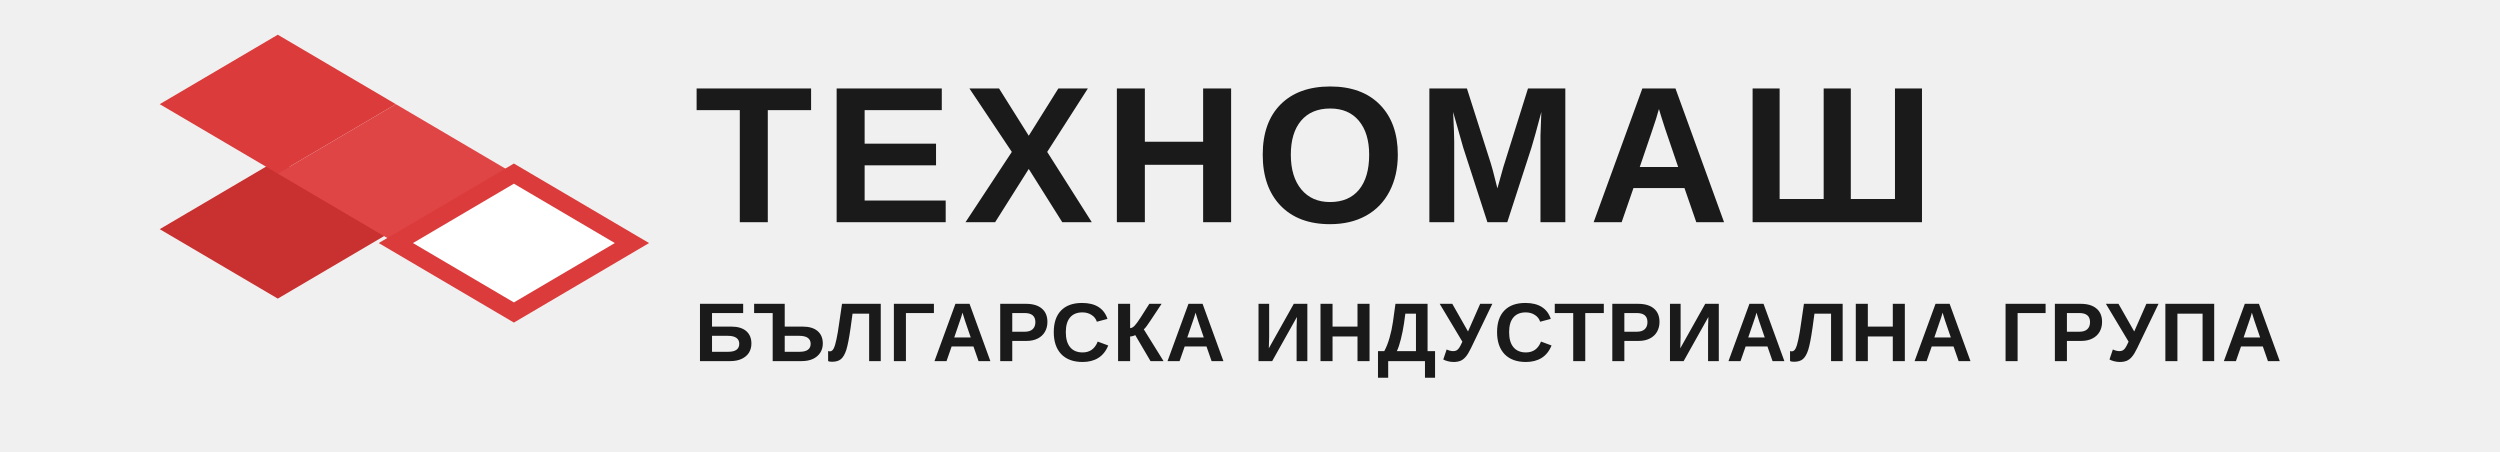
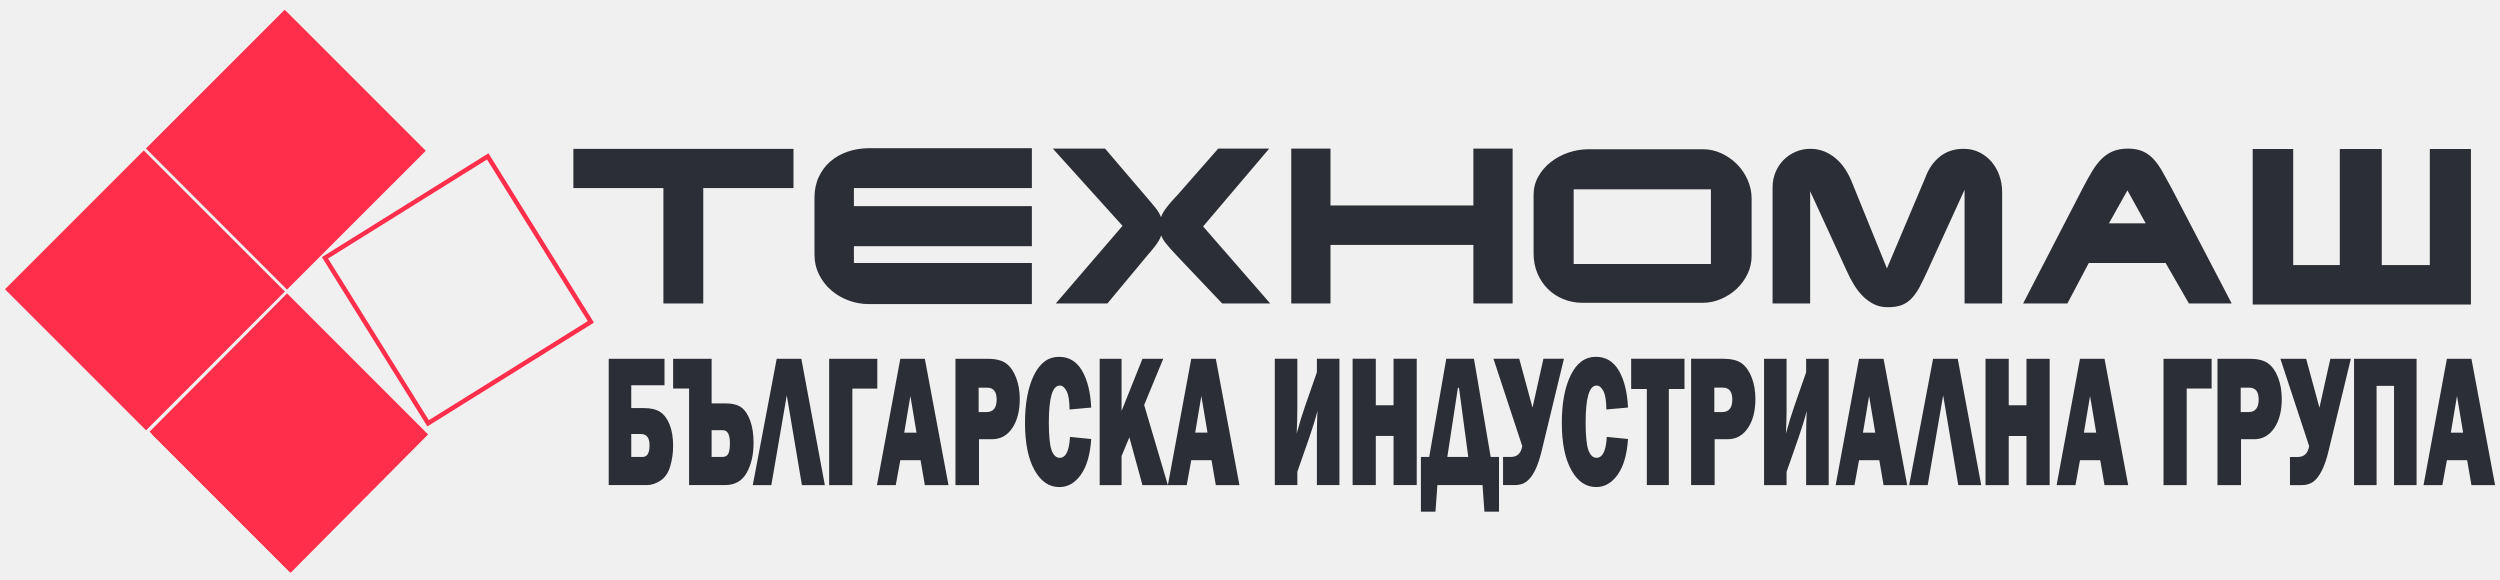
- <svg xmlns="http://www.w3.org/2000/svg" viewBox="0 0 360 65" fill="none">
-   <g transform="translate(5, 5)">
-     <path d="M18 28 L35 18 L52 28 L35 38 Z" fill="#C93030" />
-     <path d="M18 10 L35 0 L52 10 L35 20 Z" fill="#DB3B3B" />
-     <path d="M35 20 L52 10 L69 20 L52 30 Z" fill="#E04545" />
-     <path d="M52 30 L69 20 L86 30 L69 40 Z" fill="#FFFFFF" stroke="#DB3B3B" stroke-width="2.5" />
+ <svg xmlns="http://www.w3.org/2000/svg" version="1.2" viewBox="0 0 1280 298" width="345" height="80">
+   <style>
+ 		.s0 { fill: #2c2e35 } 
+ 		.s1 { fill: #ff2e4b } 
+ 	</style>
+   <g id="Folder 1 copy">
+     <path id="Object 2" fill-rule="evenodd" class="s0" d="m405.33 76.51v20.17h-46.38v59.32h-20.49v-59.32h-46.28v-20.17zm122.54-0.33v20.5h-91.48v9.27h91.48v20.6h-91.48v8.63h91.48v21.14h-83.71q-5.5 0-10.57-1.89-5.07-1.89-8.95-5.28-3.89-3.4-6.2-8.09-2.32-4.69-2.32-10.41v-28.91q0-6.04 2.21-10.78 2.21-4.75 6.04-8.04 3.83-3.29 8.95-5.01 5.13-1.73 11.06-1.73zm88.02 40.23l34.51 39.59h-24.7l-22.33-23.52q-2.58-2.69-4.15-4.47-1.56-1.78-2.53-3.02-0.97-1.24-1.46-2.11-0.48-0.86-0.92-1.83-0.32 1.19-1.18 2.64-0.87 1.46-1.89 2.81-1.02 1.34-2.05 2.53-1.02 1.19-1.67 1.94l-20.82 25.03h-26.54l34.31-39.91-35.81-39.69h26.85l22.66 26.53q1.61 1.94 2.53 3.02 0.92 1.08 1.51 1.89 0.59 0.81 1.02 1.62 0.44 0.8 1.08 2.21 0.33-1.41 1.41-3.02 1.07-1.62 2.37-3.24 1.29-1.62 2.59-2.97 1.29-1.34 2.05-2.21l20.92-23.83h26.21zm65.48-10.79h73.46v-29.23h20.17v79.6h-20.17v-30.09h-73.46v30.09h-20.17v-79.6h20.17zm191.46-28.9q4.97 0 9.5 2.1 4.53 2.11 7.98 5.56 3.45 3.45 5.5 8.09 2.05 4.63 2.05 9.59v29.45q0 4.96-2.1 9.33-2.11 4.37-5.61 7.66-3.51 3.28-8.09 5.23-4.59 1.94-9.55 1.94h-61.38q-5.39 0-10.03-1.89-4.64-1.89-8.03-5.28-3.4-3.4-5.34-8.04-1.95-4.64-1.95-10.14v-30.09q0-5.18 2.43-9.49 2.43-4.31 6.42-7.44 3.99-3.13 9.06-4.86 5.07-1.72 10.36-1.72zm-66.45 20.6v38.39h70.55v-38.39zm102.25 58.67v-59.75q0-4.1 1.51-7.71 1.51-3.62 4.1-6.26 2.59-2.64 6.15-4.2 3.56-1.57 7.66-1.57 3.88 0 7.17 1.35 3.29 1.35 5.99 3.67 2.7 2.32 4.75 5.44 2.04 3.13 3.45 6.69l18.01 44.33 19.74-46.7q2.48-6.8 7.5-10.79 5.01-3.99 12.13-3.99 4.53 0 8.2 1.84 3.67 1.83 6.26 4.9 2.59 3.08 3.99 7.07 1.4 3.99 1.4 8.3v57.38h-19.31v-58.46l-19.09 41.74q-2.16 4.75-3.99 8.2-1.84 3.45-4.05 5.82-2.21 2.38-5.12 3.51-2.91 1.13-7.33 1.13-3.89 0-7.02-1.56-3.12-1.56-5.71-4.15-2.59-2.59-4.64-5.99-2.05-3.4-3.67-7.06l-18.77-40.88v57.7zm128.8 0l30.95-59.86q2.37-4.53 4.59-8.2 2.21-3.66 4.8-6.25 2.59-2.59 5.87-3.94 3.3-1.35 7.72-1.35 4.31 0 7.44 1.35 3.13 1.35 5.56 3.94 2.42 2.59 4.58 6.36 2.16 3.78 4.75 8.63l30.95 59.32h-22l-11.97-20.81h-39.48l-11.01 20.81zm63-41.2l-9.39-16.93-9.49 16.93zm75.83 21.46h23.95v-59.64h21.57v59.64h24.7v-59.64h21.14v79.92h-112.18v-79.92h20.82z" />
+     <path id="Object 3" fill-rule="evenodd" class="s0" d="m310.35 249.36v-64.93h28.67v13.6h-17.09v11.74h6.47q5.41 0.01 8.44 2.02 3.03 2 4.82 6.48 1.8 4.5 1.8 10.93 0 5.32-1.46 10.36-1.44 5.06-4.94 7.43-3.52 2.37-7.1 2.37zm11.59-14.46h5.81q3.58 0 3.58-6 0-5.79-4.38-5.79h-5.01zm29.72-35.16h-8.2v-15.31h19.79v22.92h6.86q5.67 0.01 8.51 2.16 2.85 2.17 4.51 6.89 1.68 4.71 1.67 11.27 0.01 9.04-3.52 15.36-3.54 6.33-11.17 6.33h-18.45zm11.59 35.16h5.41q2.25 0.01 3.11-1.59 0.88-1.59 0.88-5.49 0-6.66-3.59-6.66h-5.81zm30.69 14.47h-9.54l12.3-64.94h12.67l12.07 64.94h-11.78l-7.78-46.15zm29.73 0v-64.94h24.74v15.32h-12.82v49.62zm49.18 0l-2.2-12.79h-10.41l-2.34 12.79h-9.68l12.02-64.94h12.61l12.16 64.94zm-10.59-26.97h6.31l-3.15-18.84zm38.43 3.38v23.6h-12.1v-64.94h16.6q6.2 0 9.44 2.37 3.23 2.39 5.12 7.29 1.9 4.89 1.9 10.98-0.01 9.28-3.87 14.99-3.88 5.71-10.34 5.71zm-0.18-13.95h3.99q5.27 0.01 5.26-6.46 0-6.09-4.86-6.09h-4.39zm46.95 12.76l10.91 1.09q-0.77 11.94-5.29 18.32-4.5 6.38-11.09 6.38-7.91 0-12.78-8.77-4.87-8.74-4.87-24.16 0-15.28 4.62-24.64 4.6-9.38 12.86-9.38 7.72 0 11.86 7.14 4.15 7.14 4.69 18.94l-11.14 0.99q0-6.5-1.49-9.42-1.5-2.9-3.52-2.89-5.63-0.01-5.63 18.93-0.01 10.6 1.46 14.41 1.46 3.82 4.12 3.81 4.72 0 5.29-10.75zm50.32 24.78h-13.07l-6.72-24.55-4.01 9.57v14.98h-11.25v-64.94h11.25v26.83l10.73-26.83h10.7l-9.82 23.75zm24.64 0l-2.2-12.8h-10.42l-2.33 12.8h-9.68l12.01-64.94h12.62l12.15 64.94zm-10.59-26.98h6.32l-3.16-18.83zm52.5 20.12v6.85h-11.58v-64.94h11.58v26.06q0 5.19-0.34 12.38 2.13-7.8 4.24-13.84l6.15-17.65v-6.95h11.59v64.94h-11.59v-25.84q0-5.55 0.31-12.32-1.7 6.57-4.24 13.8zm61.38-58.09v64.94h-11.92v-25.26h-9.12v25.26h-11.92v-64.94h11.92v23.89h9.12v-23.89zm6.41 50.47l8.77-50.47h14.24l8.59 50.47h4.28v28.13h-7.5l-0.96-13.66h-23.21l-0.99 13.66h-7.49v-28.13zm9.31 0h10.77l-4.76-35.53h-0.57zm38.51-5.6l-14.79-44.87h13.25l6.83 25.12 5.61-25.12h10.54l-11.45 47.34q-1.54 6.43-3.52 10.25-1.97 3.83-4.34 5.6-2.37 1.75-5.98 1.75h-6.01v-14.47h3.99q4.98 0 5.87-5.6zm43.47-4.71l10.9 1.09q-0.77 11.93-5.29 18.32-4.5 6.38-11.08 6.38-7.92 0-12.78-8.77-4.87-8.74-4.87-24.16-0.01-15.28 4.61-24.64 4.61-9.38 12.87-9.38 7.71 0 11.86 7.14 4.14 7.14 4.68 18.94l-11.14 0.99q0-6.5-1.48-9.42-1.51-2.9-3.52-2.89-5.64-0.01-5.64 18.93 0 10.6 1.47 14.41 1.46 3.82 4.11 3.81 4.73 0 5.3-10.75zm31.89-24.6v49.38h-11.31v-49.38h-8.05v-15.56h27.41v15.56zm23.55 25.79v23.59h-12.1v-64.94h16.6q6.2 0.01 9.44 2.37 3.23 2.39 5.12 7.29 1.89 4.9 1.89 10.98 0 9.29-3.87 14.99-3.87 5.72-10.34 5.72zm-0.17-13.95h3.98q5.28 0.01 5.27-6.47 0-6.08-4.87-6.09h-4.38zm37.15 30.7v6.85h-11.58v-64.94h11.58v26.06q0 5.19-0.34 12.38 2.14-7.8 4.24-13.84l6.15-17.65v-6.95h11.6v64.94h-11.6v-25.84q0.01-5.55 0.31-12.32-1.7 6.57-4.23 13.8zm49.85 6.85l-2.19-12.79h-10.42l-2.33 12.79h-9.68l12.01-64.94h12.61l12.16 64.94zm-10.59-26.97h6.32l-3.16-18.84zm33.28 26.98h-9.54l12.3-64.94h12.68l12.07 64.94h-11.79l-7.78-46.15zm62.7-64.94v64.94h-11.93v-25.27h-9.11v25.27h-11.93v-64.94h11.93v23.88h9.11v-23.88zm28.2 64.94l-2.2-12.8h-10.42l-2.33 12.8h-9.68l12.01-64.94h12.62l12.16 64.94zm-10.6-26.98h6.32l-3.16-18.83zm40.92 26.97v-64.94h24.74v15.31h-12.82v49.63zm39.84-23.59v23.59h-12.1v-64.94h16.6q6.19 0.01 9.43 2.37 3.24 2.39 5.13 7.29 1.89 4.9 1.89 10.98 0 9.29-3.87 14.99-3.88 5.72-10.34 5.72zm-0.17-13.95h3.98q5.27 0 5.27-6.47 0-6.09-4.87-6.09h-4.38zm35.19 17.48l-14.78-44.87h13.24l6.83 25.12 5.61-25.12h10.54l-11.45 47.34q-1.53 6.42-3.52 10.24-1.97 3.84-4.33 5.6-2.38 1.76-5.99 1.76h-6.01v-14.47h3.99q4.98 0 5.87-5.6zm23.09 20.07v-64.94h32.14v64.94h-11.59v-51.01h-8.97v51.01zm60.34 0l-2.2-12.8h-10.42l-2.33 12.8h-9.68l12.01-64.94h12.62l12.15 64.94zm-10.59-26.97h6.32l-3.16-18.84z" />
+     <path id="Object 4" class="s1" d="m144.96 153.46l70.88 70.88-69.57 69.56-70.89-70.87z" />
+     <path id="Object 5" fill-rule="evenodd" class="s1" d="m144.98 150.83l72.51 72.5-70.65 71.09-72.51-72.51zm-68.07 71.34l69.23 69.23 68.07-68.06-69.23-69.23z" />
+     <path id="Object 6" class="s1" d="m71.33 79.98l70.88 70.88-69.57 69.56-70.88-70.88z" />
+     <path id="Object 7" fill-rule="evenodd" class="s1" d="m71.35 77.35l72.52 72.5-71.36 71.35-72.51-72.51zm-68.07 71.35l69.23 69.22 68.07-68.06-69.23-69.23z" />
+     <path id="Object 8" class="s1" d="m143.78 7.64l70.89 70.87-69.57 69.56-70.89-70.87z" />
+     <path id="Object 9" fill-rule="evenodd" class="s1" d="m143.8 5l72.52 72.51-71.36 71.34-72.51-72.51zm-68.07 71.35l69.23 69.22 68.07-68.06-69.23-69.22z" />
+     <path id="Object 10" fill-rule="evenodd" class="s1" d="m248.53 78.8l54.24 87.03-85.64 53.36-54.24-87.02zm-82.44 54.1l51.78 83.09 81.7-50.91-51.78-83.09z" />
  </g>
-   <text x="100" y="32" font-family="Arial, Helvetica, sans-serif" font-size="28" font-weight="bold" letter-spacing="1.5" fill="#1A1A1A">ТЕХНОМАШ</text>
-   <text x="100" y="52" font-family="Arial, Helvetica, sans-serif" font-size="12" font-weight="bold" letter-spacing="0.3" fill="#1A1A1A">БЪЛГАРСКА ИНДУСТРИАЛНА ГРУПА</text>
</svg>
